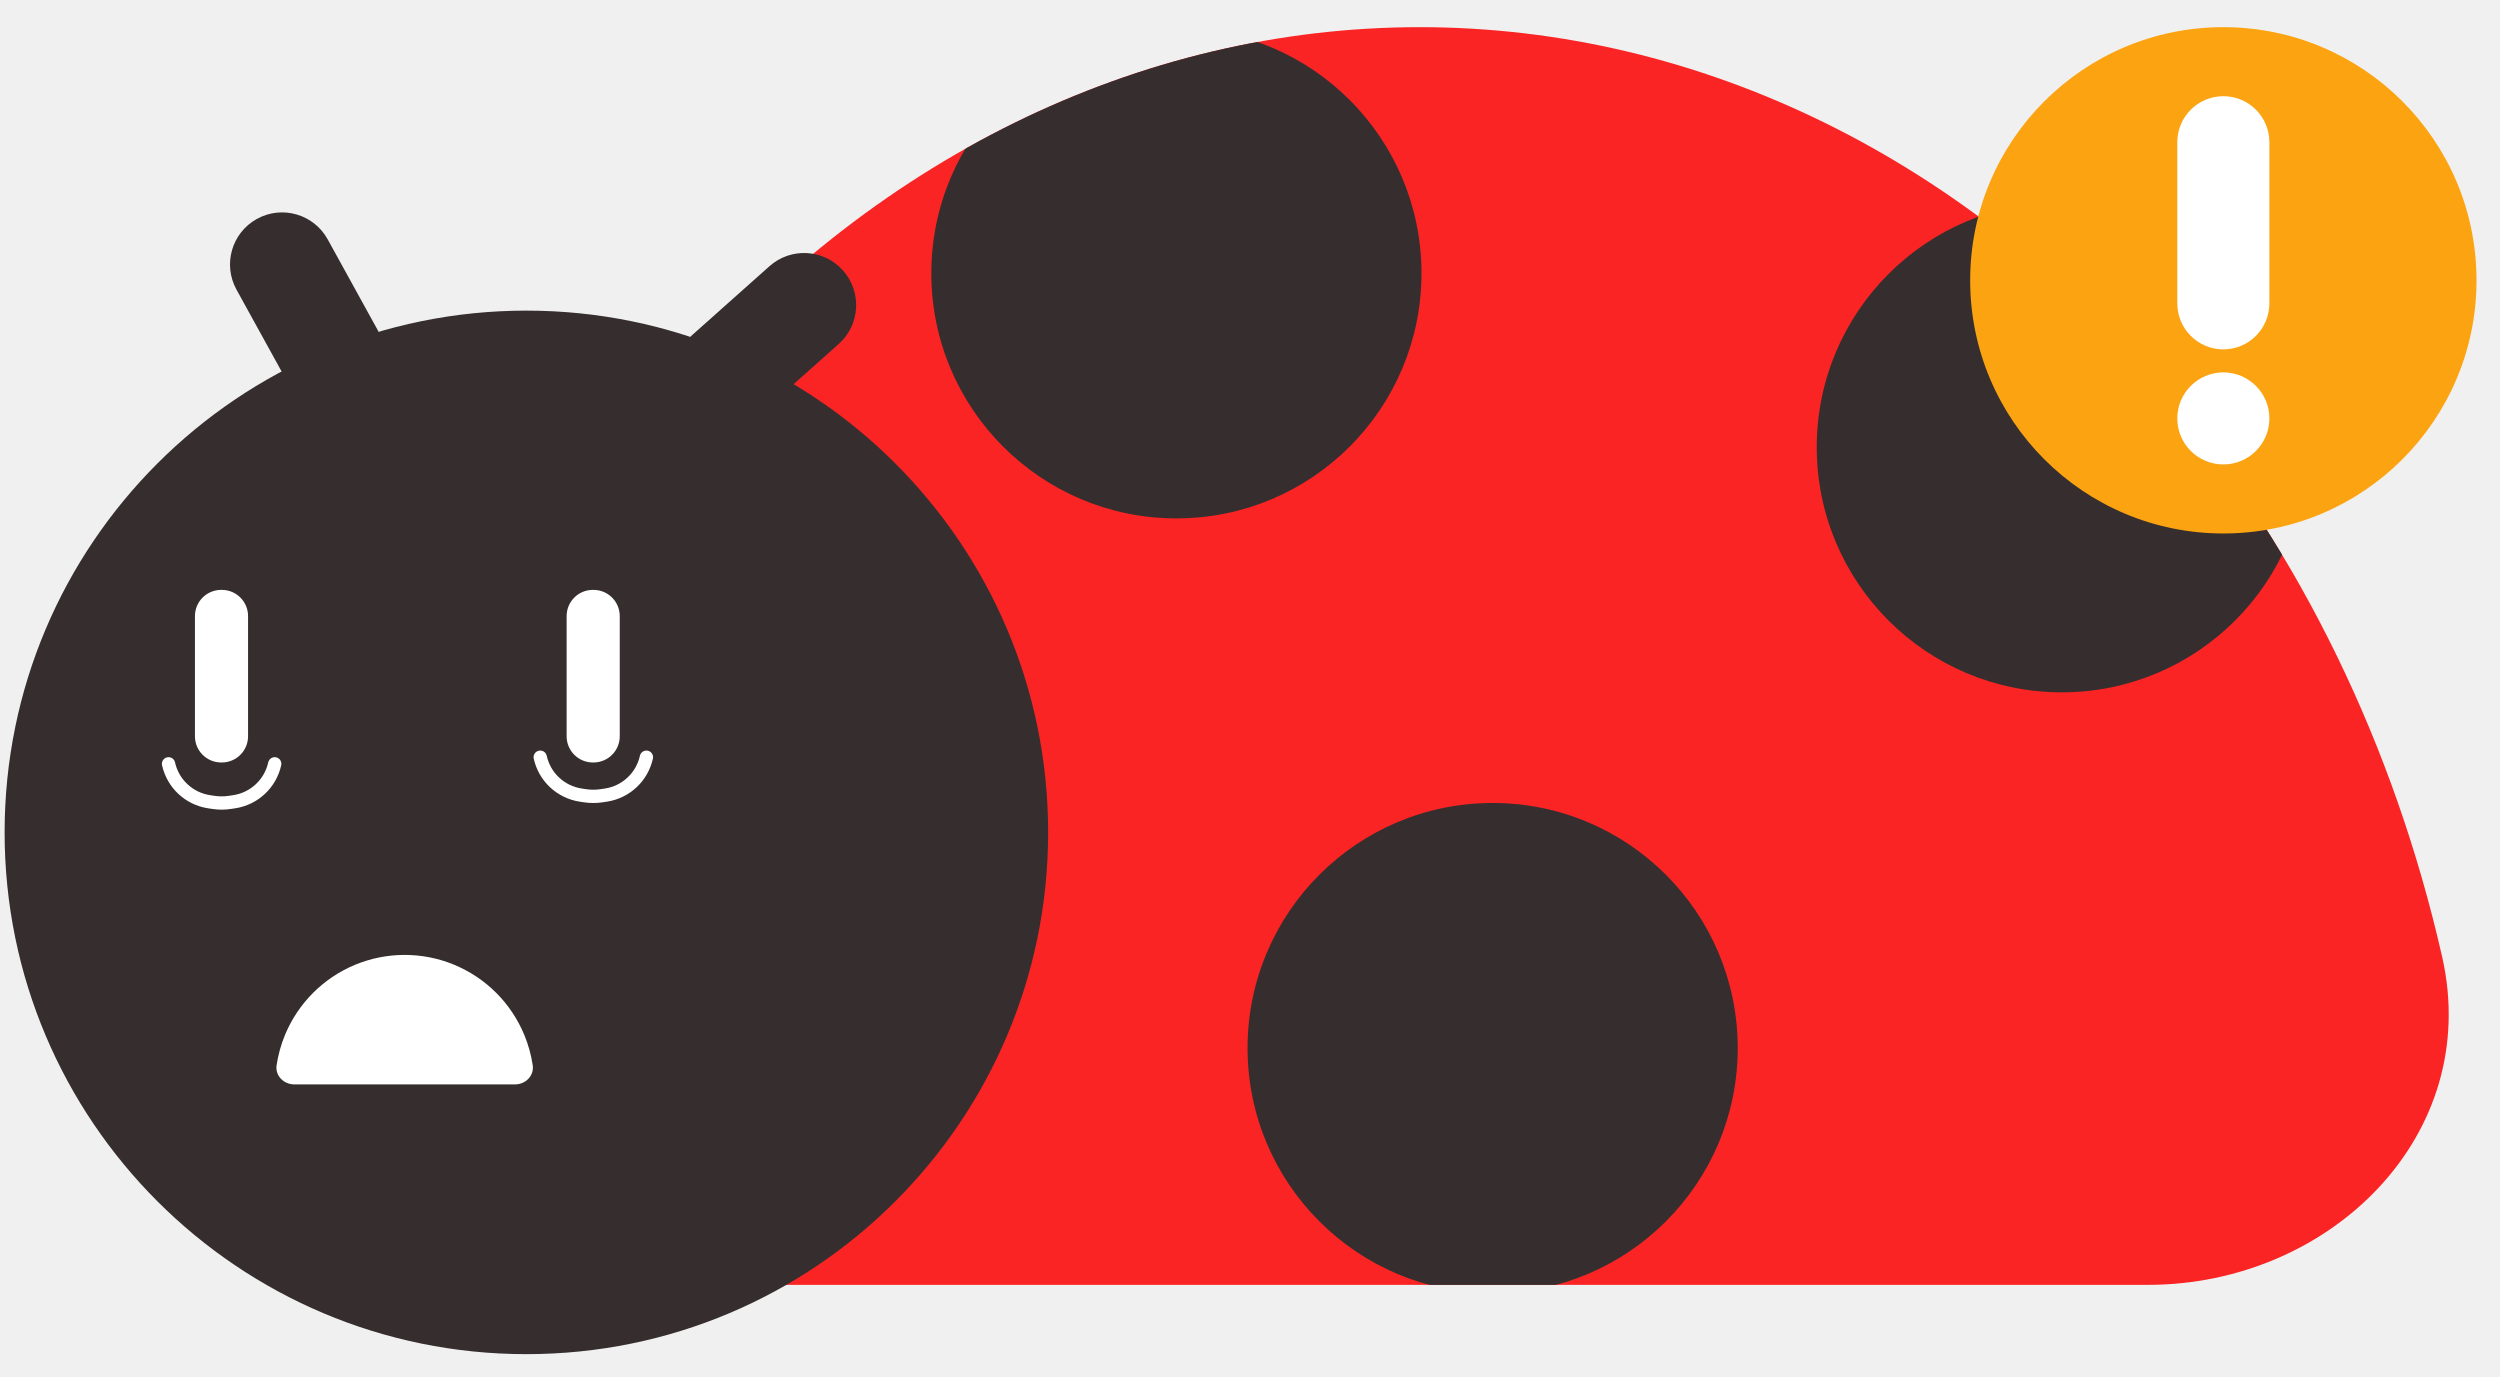
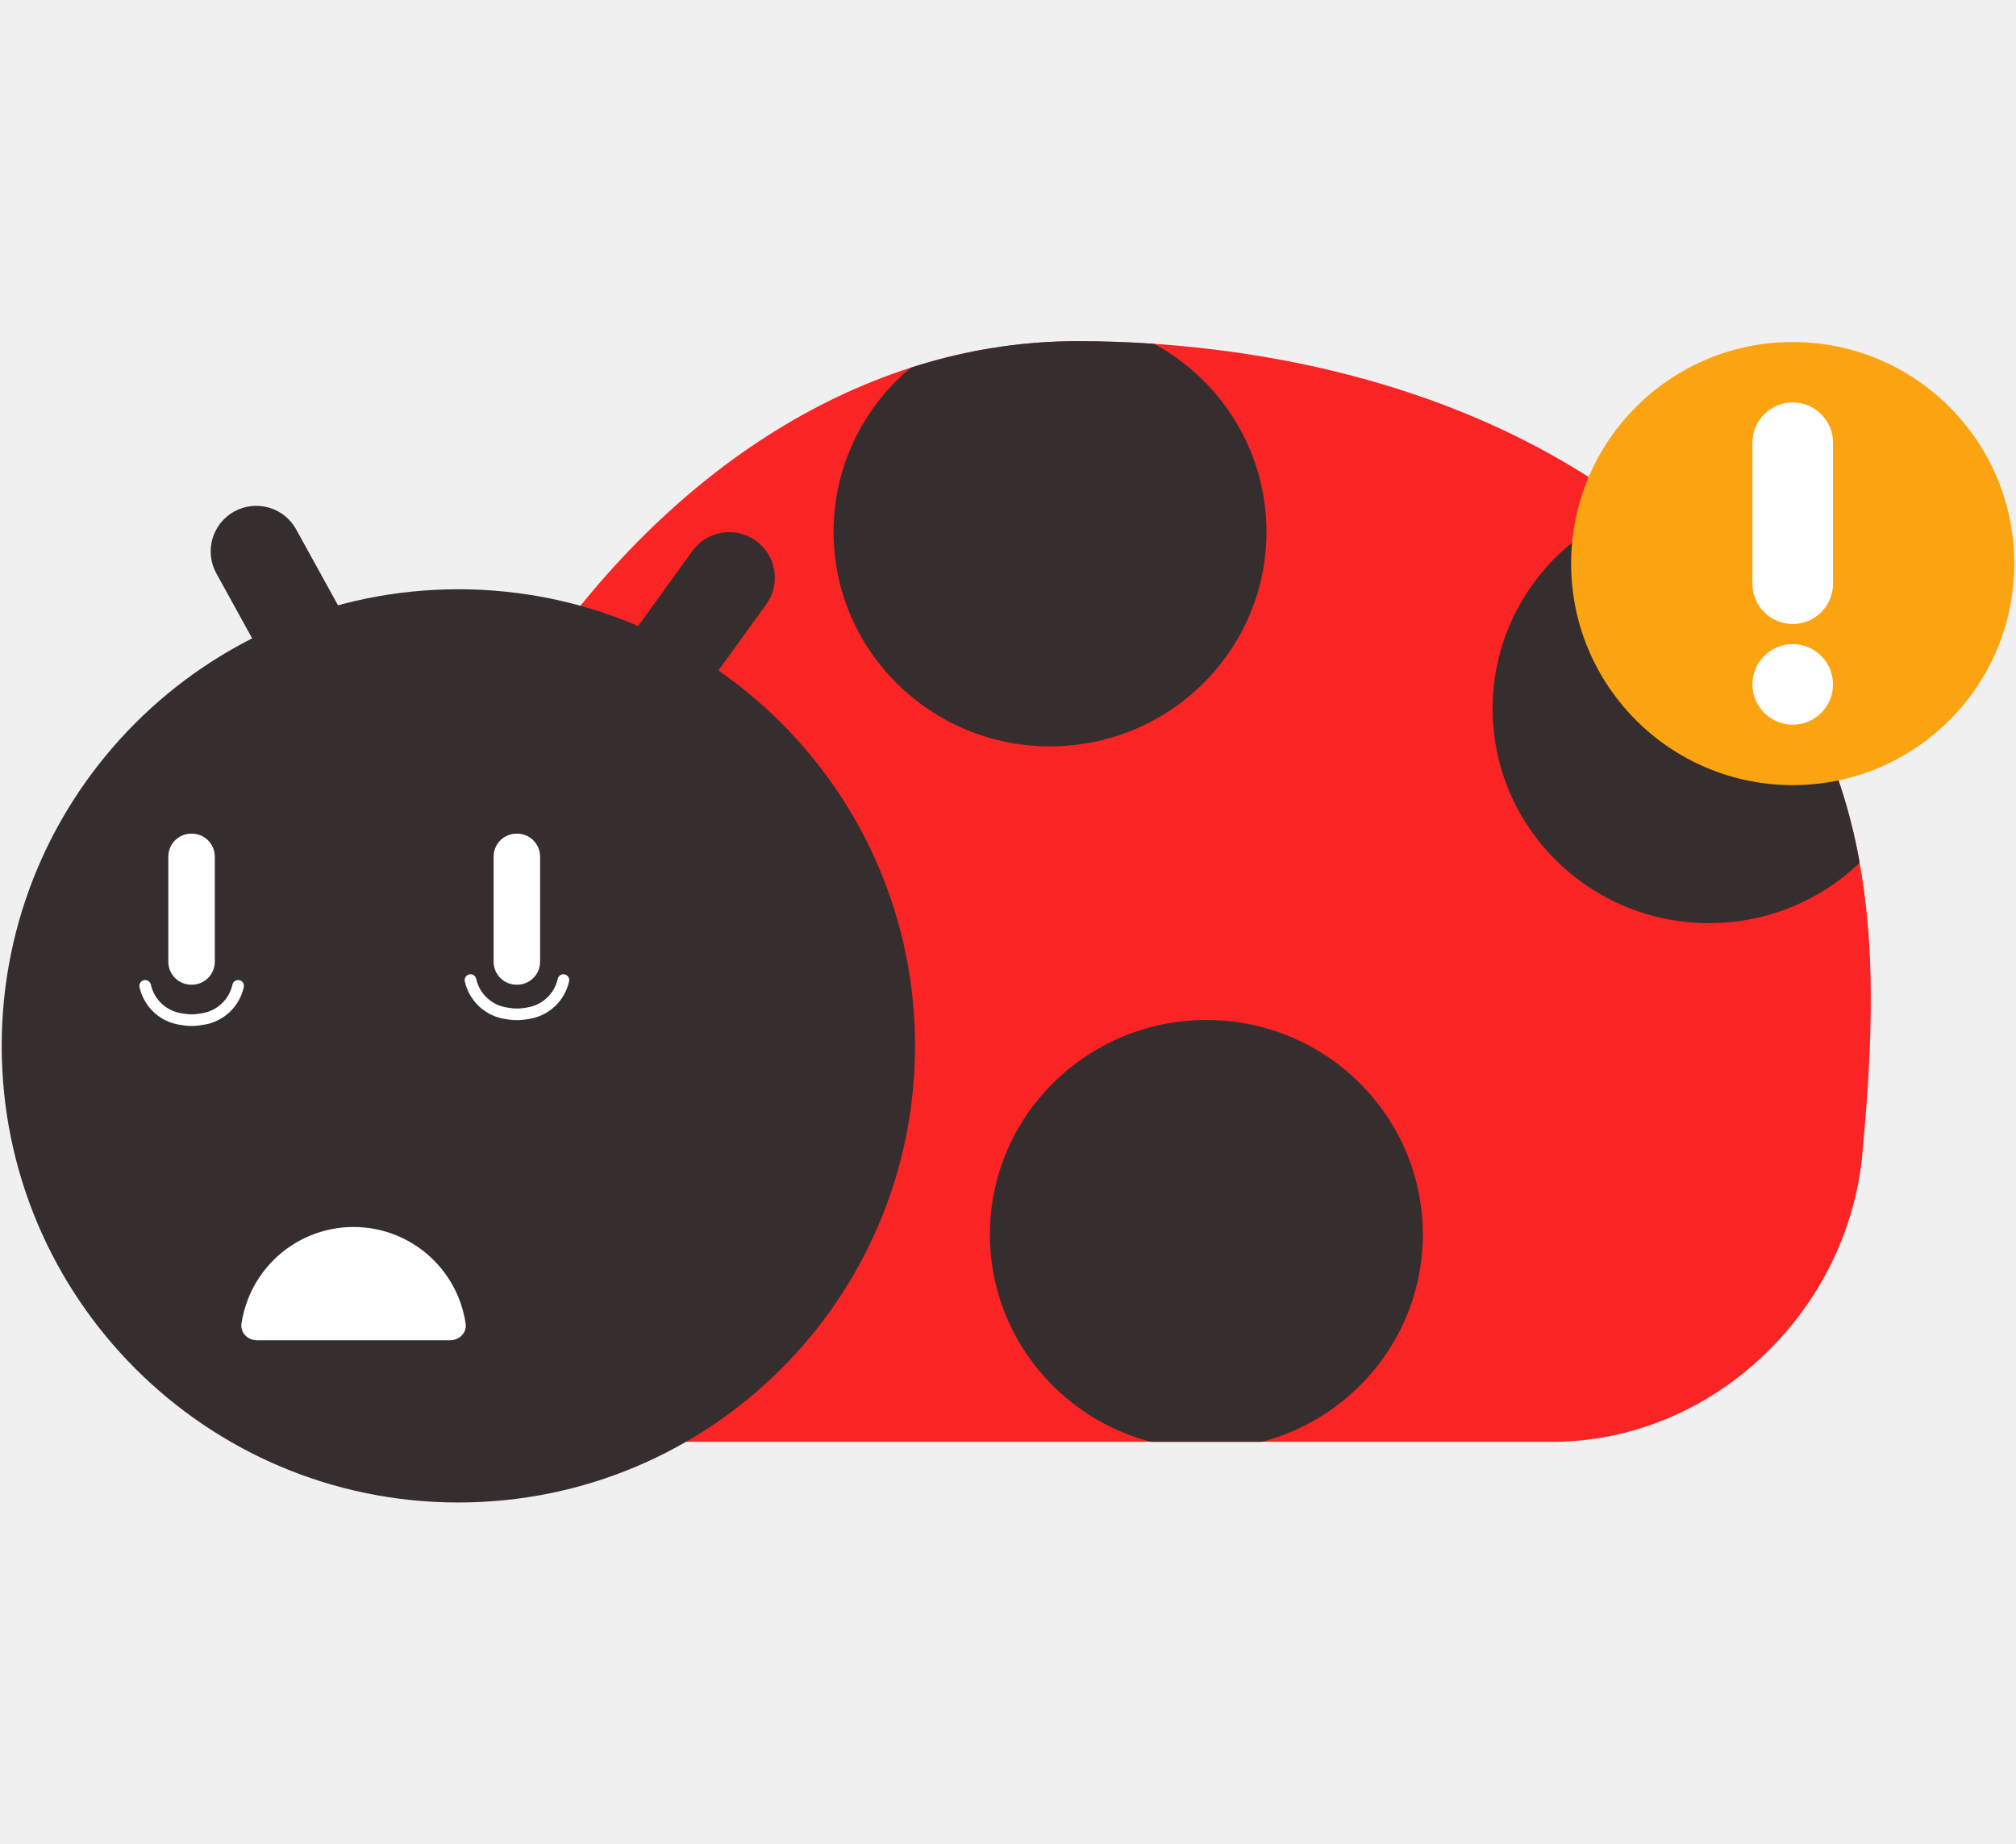
- <svg xmlns="http://www.w3.org/2000/svg" width="89" height="49" viewBox="0 0 89 49" fill="none">
-   <path d="M76.463 45.741C82.971 45.741 88.384 40.4 86.939 34.055C85.234 26.566 81.903 19.662 77.202 14.081C70.131 5.684 60.541 0.967 50.541 0.967C40.541 0.967 30.951 5.684 23.88 14.081C19.179 19.662 15.848 26.566 14.143 34.055C12.698 40.4 18.111 45.741 24.619 45.741L76.463 45.741Z" fill="#FA2424" />
-   <mask id="mask0_80_65" style="mask-type:alpha" maskUnits="userSpaceOnUse" x="13" y="0" width="75" height="46">
-     <path d="M76.463 45.741C82.971 45.741 88.384 40.4 86.939 34.055C85.234 26.566 81.903 19.662 77.202 14.081C70.131 5.684 60.541 0.967 50.541 0.967C40.541 0.967 30.951 5.684 23.88 14.081C19.179 19.662 15.848 26.566 14.143 34.055C12.698 40.4 18.111 45.741 24.619 45.741L76.463 45.741Z" fill="#FA2424" />
+ <svg xmlns="http://www.w3.org/2000/svg" width="82" height="75" viewBox="0 0 82 75" fill="none">
+   <path d="M63.122 58.654C69.63 58.654 75.165 53.387 75.755 46.906C76.46 39.169 76.574 31.71 70.905 24.913C63.591 16.142 52.067 13.879 43.823 13.879C35.58 13.879 27.674 18.597 21.845 26.994C17.976 32.568 15.232 39.46 13.824 46.938C12.62 53.333 18.017 58.654 24.524 58.654L63.122 58.654Z" fill="#FA2424" />
+   <mask id="mask0_87_125" style="mask-type:alpha" maskUnits="userSpaceOnUse" x="13" y="13" width="64" height="46">
+     <path d="M63.122 58.654C69.63 58.654 75.165 53.387 75.755 46.906C76.46 39.169 76.574 31.71 70.905 24.913C63.591 16.142 52.067 13.879 43.823 13.879C35.58 13.879 27.674 18.597 21.845 26.994C17.976 32.568 15.232 39.46 13.824 46.938C12.62 53.333 18.017 58.654 24.524 58.654L63.122 58.654Z" fill="#FA2424" />
  </mask>
-   <g mask="url(#mask0_80_65)">
-     <circle cx="41.88" cy="9.73" r="8.725" fill="#362E2E" />
-     <circle cx="73.401" cy="15.922" r="8.725" fill="#362E2E" />
-     <circle cx="53.138" cy="37.311" r="8.725" fill="#362E2E" />
+   <g mask="url(#mask0_87_125)">
+     <ellipse cx="42.709" cy="21.637" rx="8.804" ry="8.725" fill="#362E2E" />
+     <ellipse cx="69.515" cy="28.829" rx="8.804" ry="8.725" fill="#362E2E" />
+     <ellipse cx="49.068" cy="50.218" rx="8.804" ry="8.725" fill="#362E2E" />
  </g>
-   <circle cx="18.739" cy="29.633" r="18.575" fill="#362E2E" />
-   <path d="M19.232 26.956V26.956C19.387 27.66 19.959 28.196 20.671 28.305L20.823 28.328C21.021 28.358 21.222 28.358 21.42 28.328L21.572 28.305C22.285 28.196 22.857 27.66 23.012 26.956V26.956" stroke="white" stroke-width="0.473" stroke-linecap="round" />
-   <path d="M6 27.192V27.192C6.155 27.896 6.727 28.432 7.44 28.541L7.592 28.564C7.79 28.595 7.991 28.595 8.189 28.564L8.341 28.541C9.053 28.432 9.625 27.896 9.78 27.192V27.192" stroke="white" stroke-width="0.473" stroke-linecap="round" />
-   <rect x="20.257" y="21.085" width="1.721" height="5.974" rx="0.848" fill="white" stroke="white" stroke-width="0.17" />
-   <rect x="7.025" y="21.085" width="1.721" height="5.974" rx="0.848" fill="white" stroke="white" stroke-width="0.17" />
-   <mask id="path-11-inside-1_80_65" fill="white">
-     <path d="M10.479 38.605C10.102 38.605 9.791 38.297 9.847 37.924C9.902 37.553 10.003 37.189 10.147 36.841C10.379 36.282 10.719 35.773 11.147 35.345C11.575 34.917 12.083 34.578 12.642 34.346C13.201 34.114 13.801 33.995 14.406 33.995C15.011 33.995 15.611 34.114 16.17 34.346C16.729 34.578 17.237 34.917 17.665 35.345C18.093 35.773 18.433 36.282 18.664 36.841C18.809 37.189 18.909 37.553 18.965 37.924C19.02 38.297 18.709 38.605 18.332 38.605L14.406 38.605L10.479 38.605Z" />
+   <circle cx="18.644" cy="42.546" r="18.575" fill="#362E2E" />
+   <path d="M19.137 39.869V39.869C19.292 40.573 19.864 41.108 20.576 41.218L20.729 41.241C20.926 41.271 21.128 41.271 21.325 41.241L21.478 41.218C22.19 41.108 22.762 40.573 22.917 39.869V39.869" stroke="white" stroke-width="0.473" stroke-linecap="round" />
+   <path d="M5.905 40.105V40.105C6.061 40.809 6.633 41.345 7.345 41.454L7.497 41.477C7.695 41.508 7.896 41.508 8.094 41.477L8.246 41.454C8.958 41.345 9.53 40.809 9.686 40.105V40.105" stroke="white" stroke-width="0.473" stroke-linecap="round" />
+   <rect x="20.162" y="33.998" width="1.721" height="5.974" rx="0.848" fill="white" stroke="white" stroke-width="0.17" />
+   <rect x="6.931" y="33.998" width="1.721" height="5.974" rx="0.848" fill="white" stroke="white" stroke-width="0.17" />
+   <mask id="path-11-inside-1_87_125" fill="white">
+     <path d="M10.455 54.522C10.078 54.522 9.767 54.215 9.822 53.842C9.878 53.471 9.979 53.106 10.123 52.758C10.354 52.199 10.694 51.691 11.122 51.263C11.55 50.835 12.058 50.495 12.617 50.264C13.177 50.032 13.776 49.913 14.381 49.913C14.987 49.913 15.586 50.032 16.145 50.264C16.704 50.495 17.213 50.835 17.641 51.263C18.069 51.691 18.408 52.199 18.64 52.758C18.784 53.106 18.885 53.471 18.94 53.842C18.996 54.215 18.685 54.522 18.308 54.522L14.381 54.522L10.455 54.522Z" />
  </mask>
-   <path d="M10.479 38.605C10.102 38.605 9.791 38.297 9.847 37.924C9.902 37.553 10.003 37.189 10.147 36.841C10.379 36.282 10.719 35.773 11.147 35.345C11.575 34.917 12.083 34.578 12.642 34.346C13.201 34.114 13.801 33.995 14.406 33.995C15.011 33.995 15.611 34.114 16.17 34.346C16.729 34.578 17.237 34.917 17.665 35.345C18.093 35.773 18.433 36.282 18.664 36.841C18.809 37.189 18.909 37.553 18.965 37.924C19.02 38.297 18.709 38.605 18.332 38.605L14.406 38.605L10.479 38.605Z" fill="white" stroke="white" stroke-width="0.683" mask="url(#path-11-inside-1_80_65)" />
-   <rect x="7.524" y="8.687" width="3.707" height="7.413" rx="1.853" transform="rotate(-28.8633 7.52368 8.68668)" fill="#362E2E" />
-   <rect x="28.777" y="8.244" width="3.707" height="7.413" rx="1.853" transform="rotate(48.3045 28.7772 8.24399)" fill="#362E2E" />
-   <path d="M70.138 9.98C70.138 5.002 74.173 0.967 79.151 0.967C84.129 0.967 88.164 5.002 88.164 9.98C88.164 14.957 84.129 18.992 79.151 18.992C74.173 18.992 70.138 14.957 70.138 9.98Z" fill="#FCA311" />
-   <path d="M77.512 5.063C77.512 4.158 78.246 3.425 79.151 3.425C80.056 3.425 80.79 4.158 80.79 5.063V10.799C80.79 11.704 80.056 12.438 79.151 12.438C78.246 12.438 77.512 11.704 77.512 10.799V5.063Z" fill="white" />
-   <path d="M77.512 14.896C77.512 13.991 78.246 13.257 79.151 13.257C80.056 13.257 80.79 13.991 80.79 14.896C80.79 15.801 80.056 16.534 79.151 16.534C78.246 16.534 77.512 15.801 77.512 14.896Z" fill="white" />
+   <path d="M10.455 54.522C10.078 54.522 9.767 54.215 9.822 53.842C9.878 53.471 9.979 53.106 10.123 52.758C10.354 52.199 10.694 51.691 11.122 51.263C11.55 50.835 12.058 50.495 12.617 50.264C13.177 50.032 13.776 49.913 14.381 49.913C14.987 49.913 15.586 50.032 16.145 50.264C16.704 50.495 17.213 50.835 17.641 51.263C18.069 51.691 18.408 52.199 18.64 52.758C18.784 53.106 18.885 53.471 18.94 53.842C18.996 54.215 18.685 54.522 18.308 54.522L14.381 54.522L10.455 54.522Z" fill="white" stroke="white" stroke-width="0.683" mask="url(#path-11-inside-1_87_125)" />
+   <rect x="7.905" y="21.702" width="3.707" height="7.413" rx="1.853" transform="rotate(-28.8633 7.90527 21.702)" fill="#362E2E" />
+   <rect x="29.243" y="20.913" width="3.707" height="7.413" rx="1.853" transform="rotate(35.812 29.2432 20.9127)" fill="#362E2E" />
+   <path d="M63.905 22.926C63.905 17.948 67.941 13.913 72.918 13.913C77.896 13.913 81.931 17.948 81.931 22.926C81.931 27.903 77.896 31.939 72.918 31.939C67.941 31.939 63.905 27.903 63.905 22.926Z" fill="#FCA311" />
+   <path d="M71.279 18.009C71.279 17.104 72.013 16.371 72.918 16.371C73.823 16.371 74.557 17.104 74.557 18.009V23.745C74.557 24.65 73.823 25.384 72.918 25.384C72.013 25.384 71.279 24.65 71.279 23.745V18.009Z" fill="white" />
+   <path d="M71.279 27.842C71.279 26.937 72.013 26.203 72.918 26.203C73.823 26.203 74.557 26.937 74.557 27.842C74.557 28.747 73.823 29.48 72.918 29.48C72.013 29.48 71.279 28.747 71.279 27.842Z" fill="white" />
</svg>
